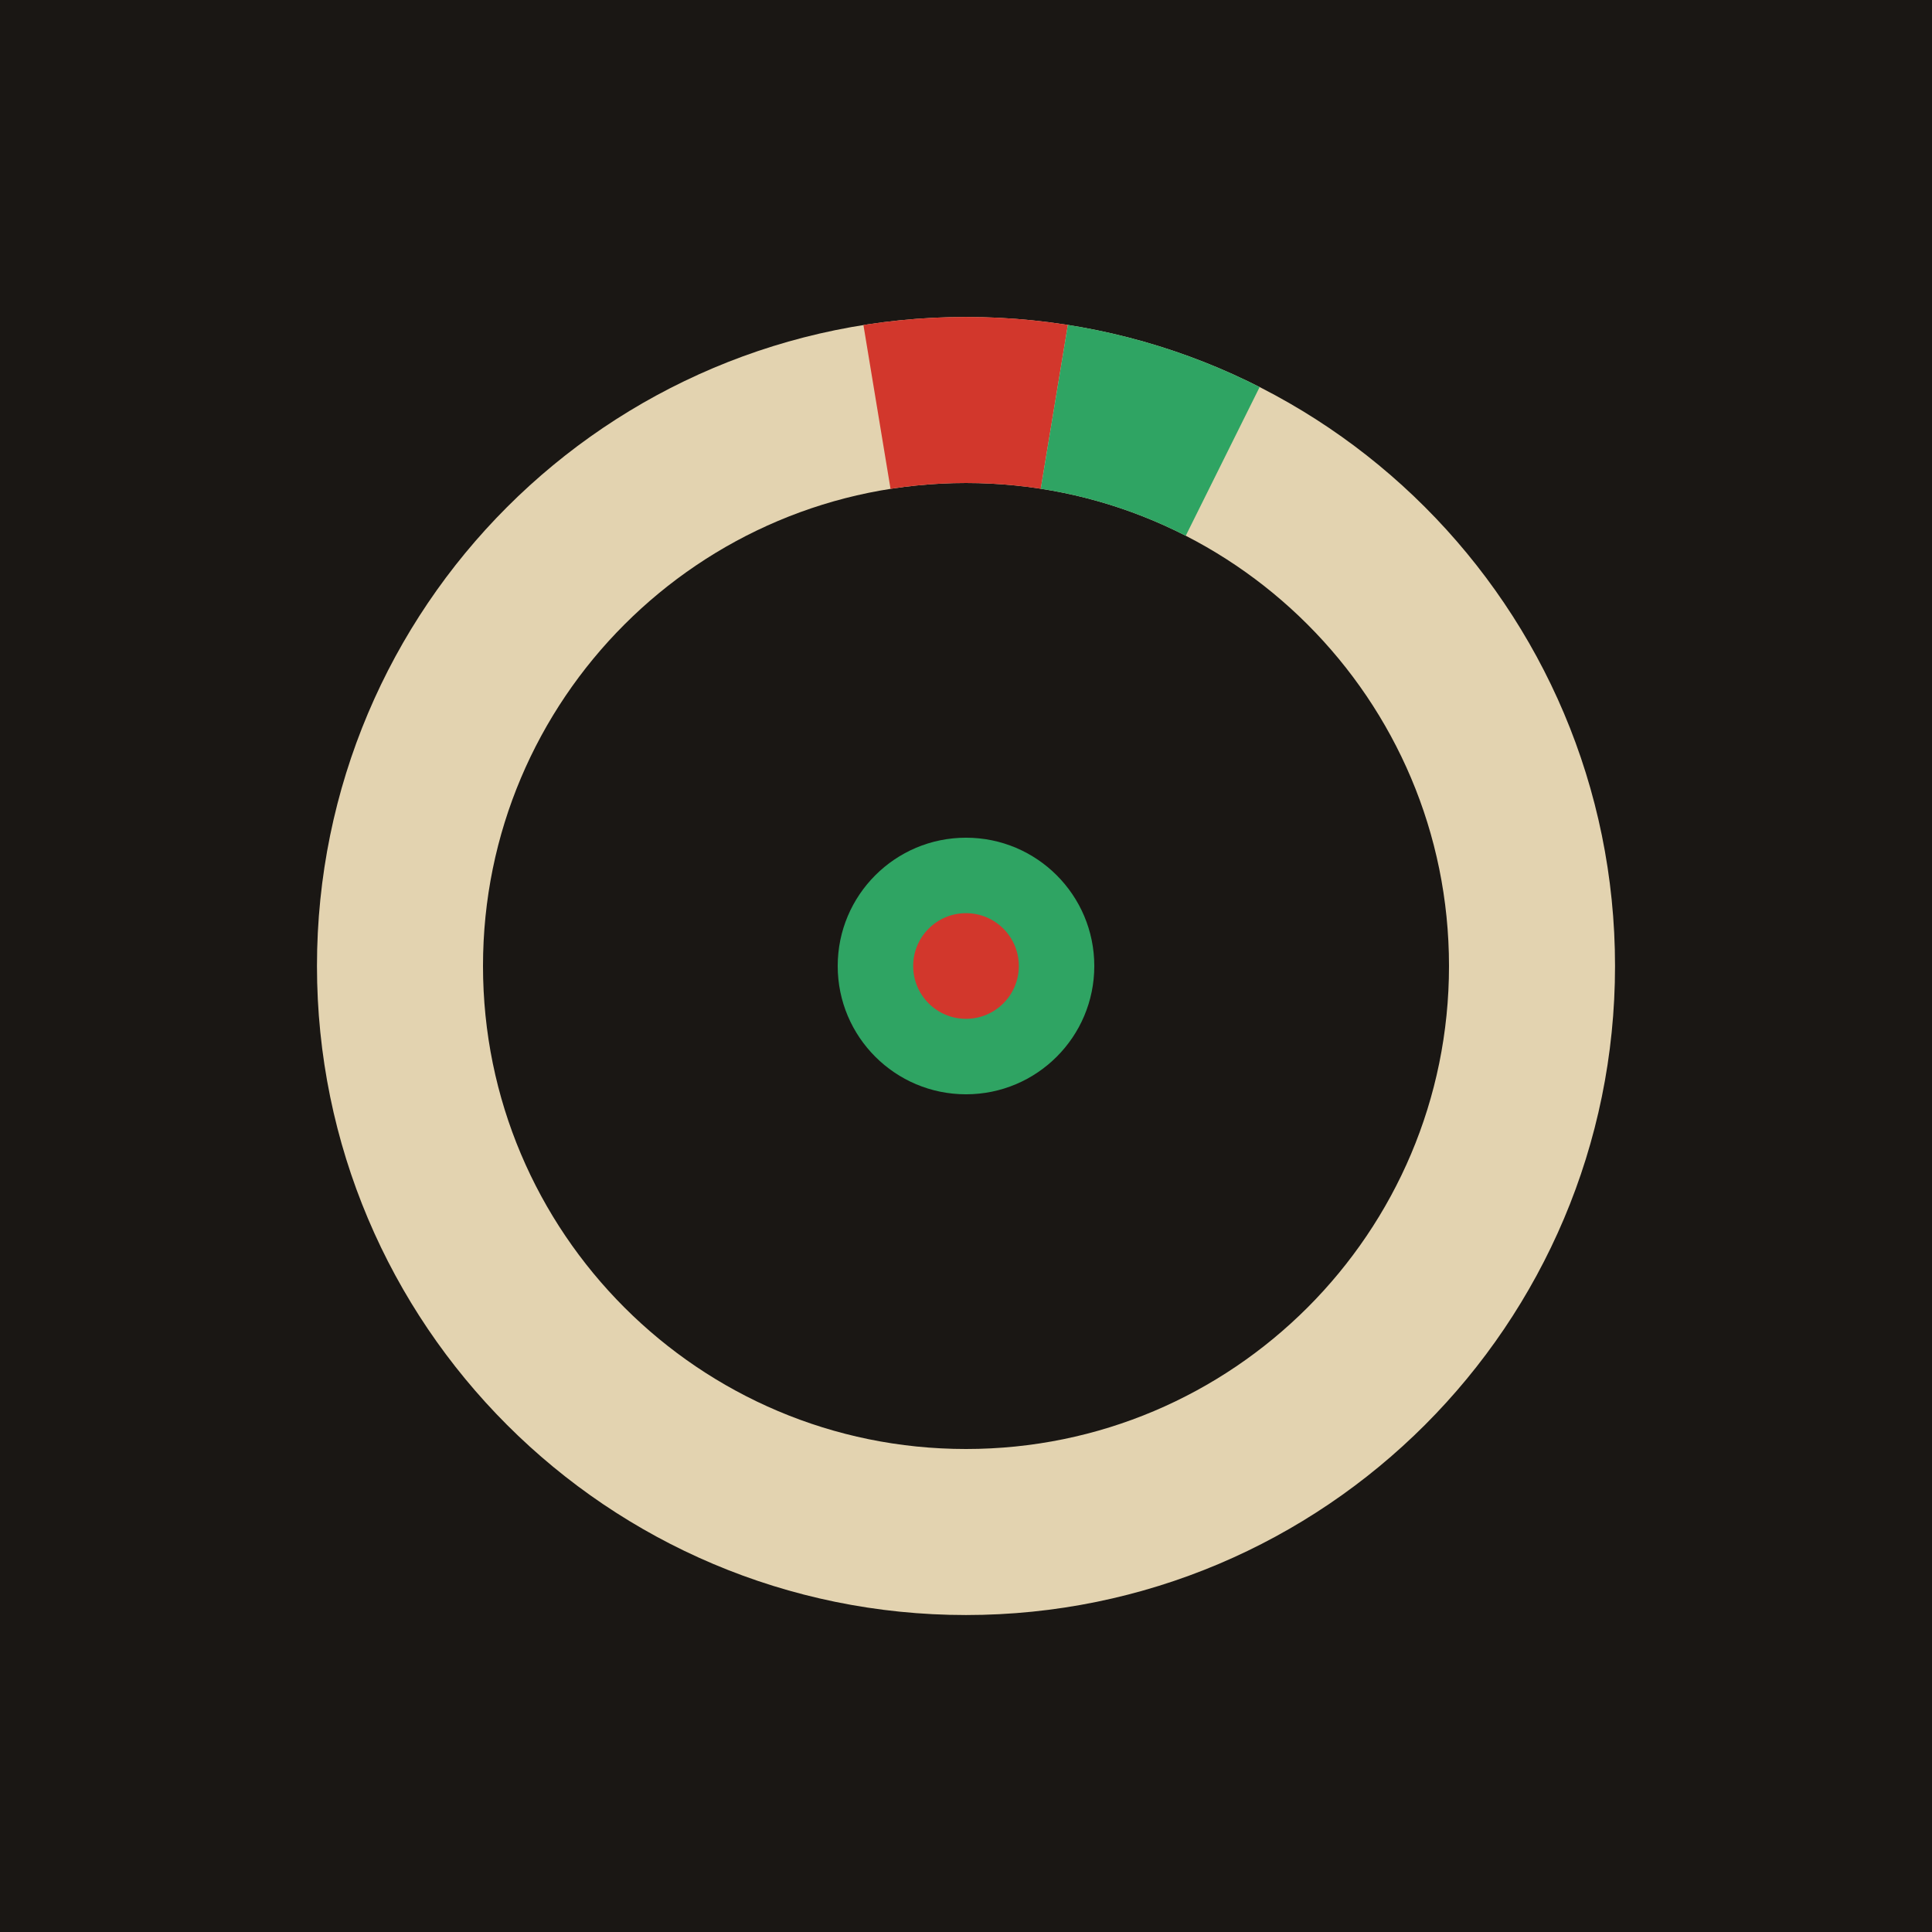
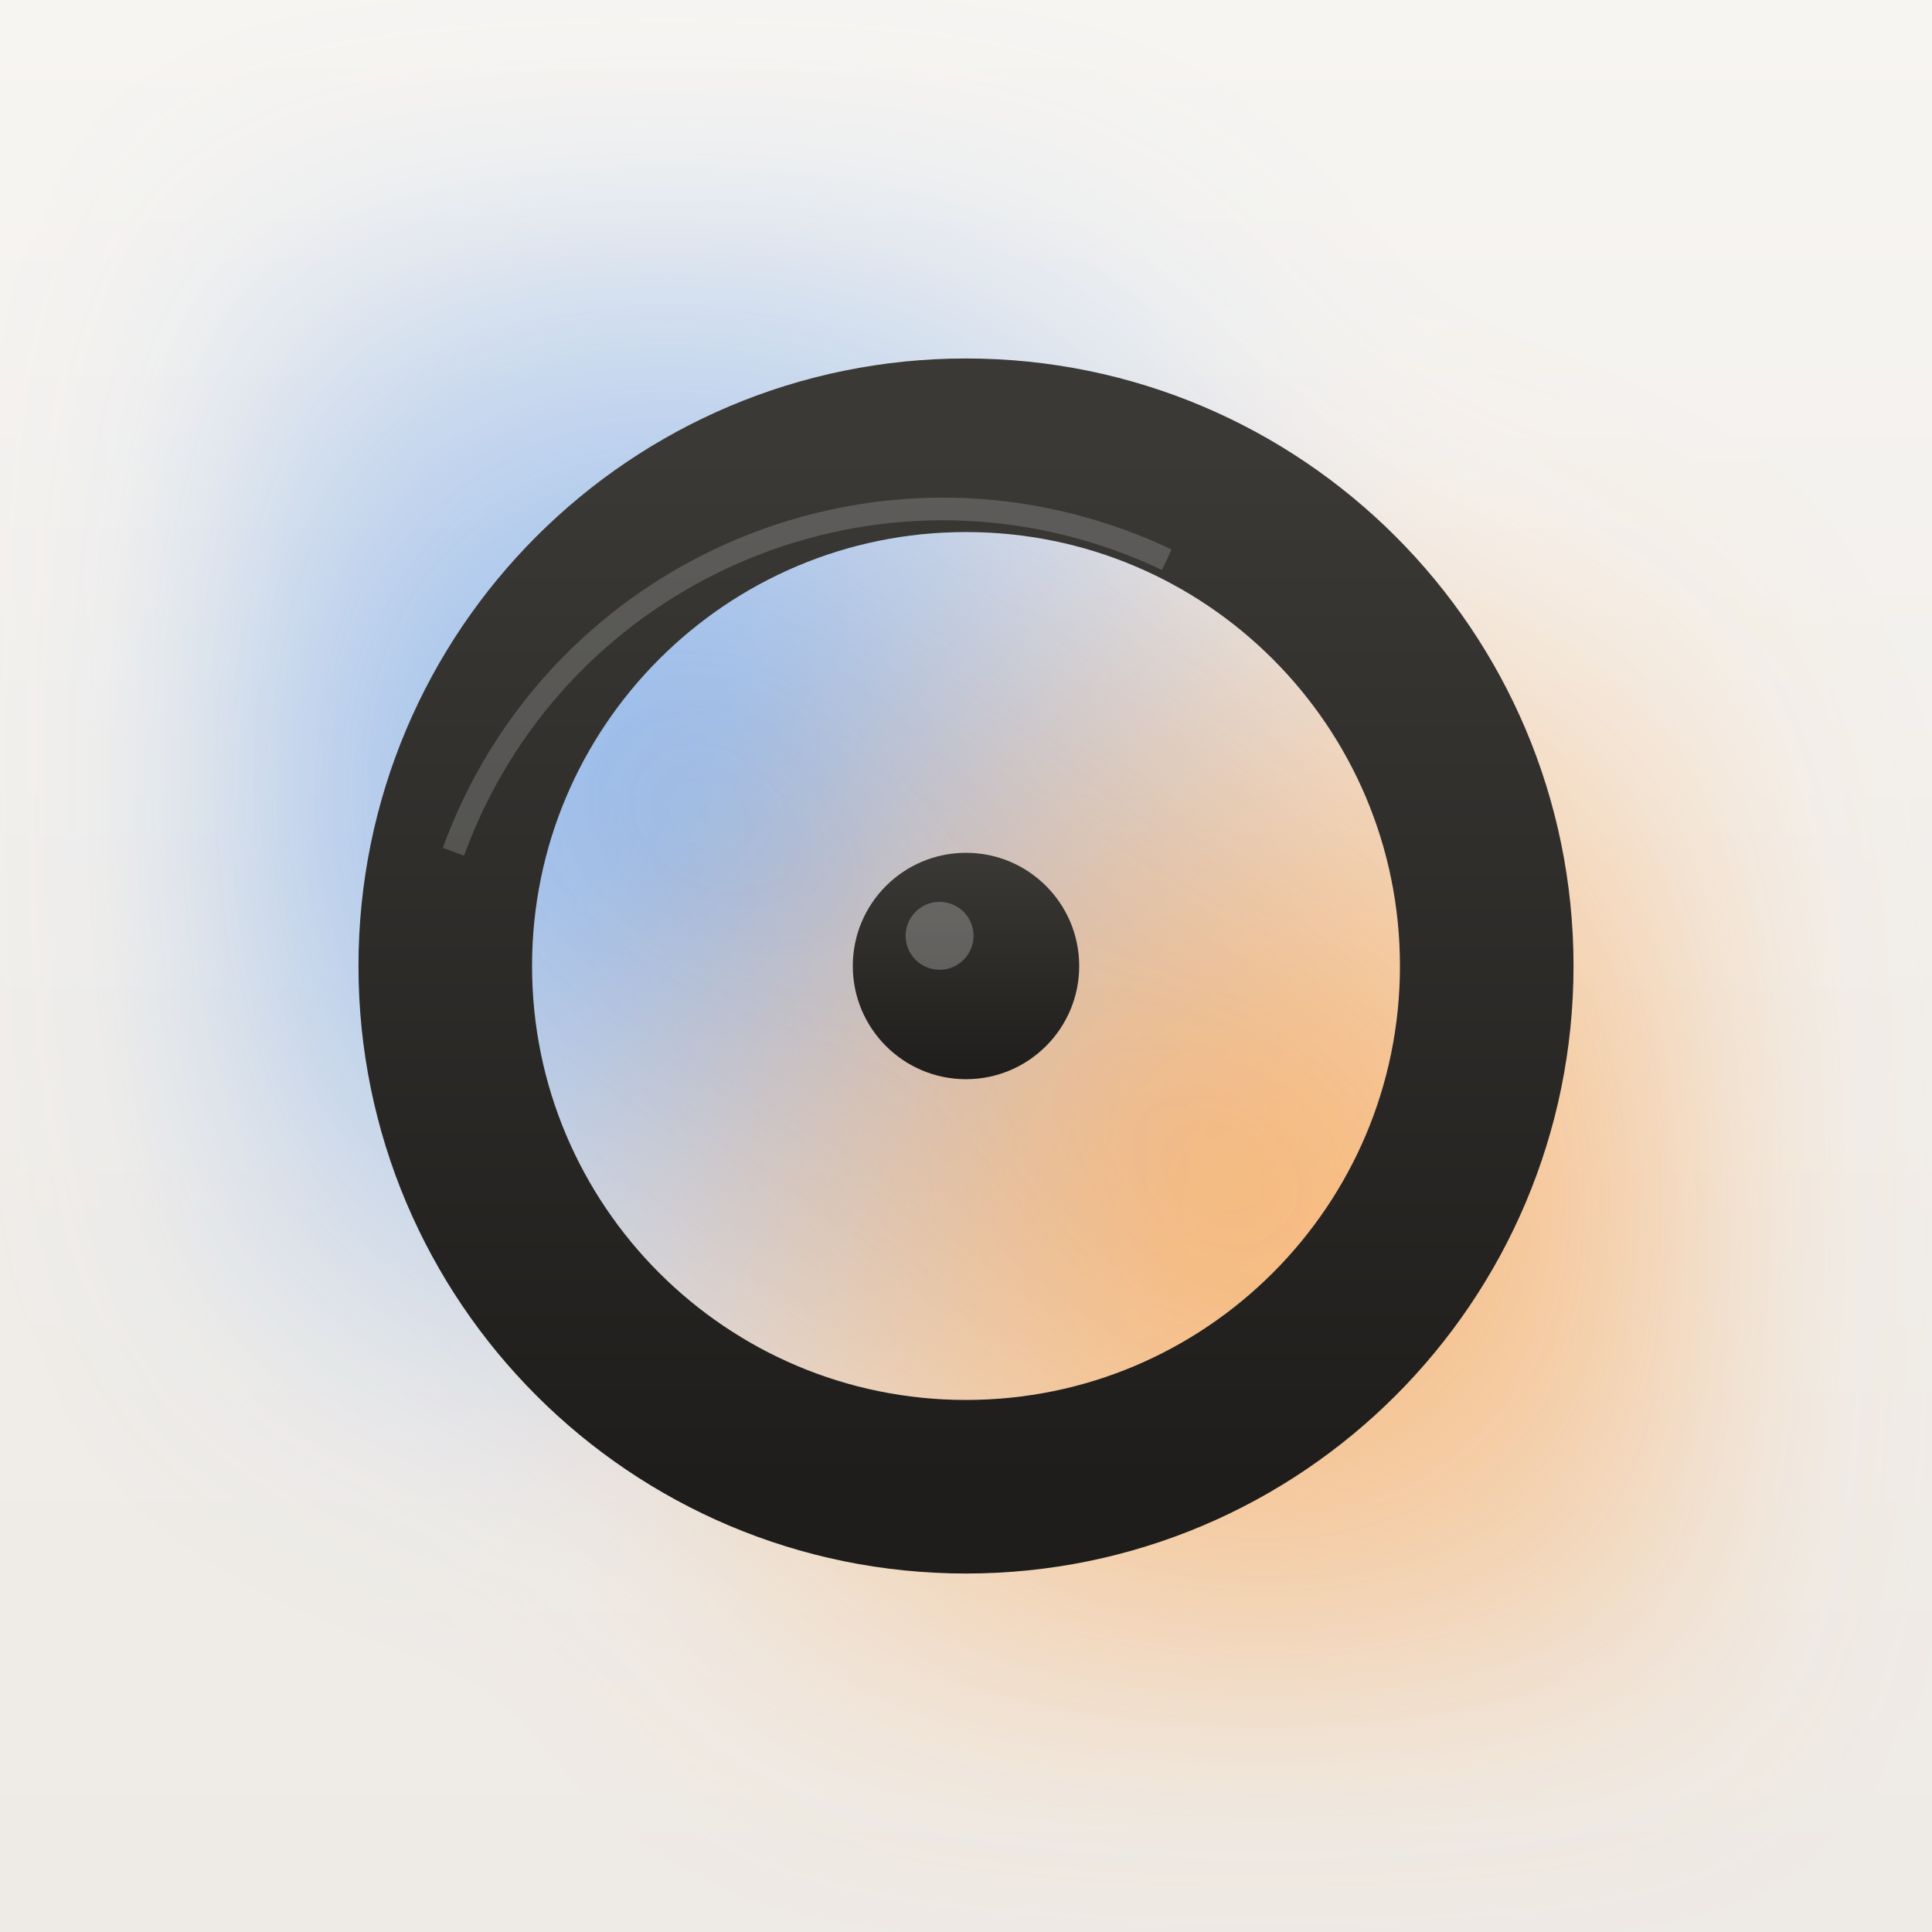
<svg xmlns="http://www.w3.org/2000/svg" viewBox="0 0 512 512">
-   <rect width="512" height="512" fill="#1a1714" />
-   <circle cx="256" cy="256" r="150" fill="none" stroke="#e3d3b0" stroke-width="44" />
-   <circle cx="256" cy="256" r="150" fill="none" stroke="#d2372c" stroke-width="44" stroke-dasharray="47.1 895.4" stroke-dashoffset="23.6" transform="rotate(-90 256 256)" />
-   <circle cx="256" cy="256" r="150" fill="none" stroke="#2fa463" stroke-width="44" stroke-dasharray="47.1 895.4" stroke-dashoffset="-23.5" transform="rotate(-90 256 256)" />
-   <circle cx="256" cy="256" r="34" fill="#2fa463" />
-   <circle cx="256" cy="256" r="14" fill="#d2372c" />
+   <defs>
+     <linearGradient id="bg" x1="0" y1="0" x2="0" y2="1">
+       <stop offset="0" stop-color="#F7F5F2" />
+       <stop offset=".55" stop-color="#F1EEEA" />
+       <stop offset="1" stop-color="#EEEAE5" />
+     </linearGradient>
+     <radialGradient id="blue" cx=".3" cy=".38" r=".5">
+       <stop offset="0" stop-color="#76A8EC" stop-opacity=".85" />
+       <stop offset="1" stop-color="#76A8EC" stop-opacity="0" />
+     </radialGradient>
+     <radialGradient id="apricot" cx=".7" cy=".66" r=".5">
+       <stop offset="0" stop-color="#FAA858" stop-opacity=".85" />
+       <stop offset="1" stop-color="#FAA858" stop-opacity="0" />
+     </radialGradient>
+     <filter id="soft" x="-30%" y="-30%" width="160%" height="160%">
+       <feGaussianBlur stdDeviation="28" />
+     </filter>
+     <linearGradient id="ink" x1="0" y1="0" x2="0" y2="1">
+       <stop offset="0" stop-color="#3A3936" />
+       <stop offset="1" stop-color="#1E1D1B" />
+     </linearGradient>
+   </defs>
+   <rect width="512" height="512" fill="url(#bg)" />
+   <g filter="url(#soft)">
+     <rect x="56" y="56" width="400" height="400" fill="url(#blue)" />
+     <rect x="56" y="56" width="400" height="400" fill="url(#apricot)" />
+   </g>
+   <circle cx="256" cy="256" r="138" fill="none" stroke="url(#ink)" stroke-width="46" />
+   <circle cx="256" cy="238" r="138" fill="none" stroke="#fff" stroke-opacity=".18" stroke-width="6" stroke-dasharray="230 640" transform="rotate(-160 256 256)" />
+   <circle cx="256" cy="256" r="30" fill="url(#ink)" />
+   <circle cx="249" cy="248" r="9" fill="#fff" fill-opacity=".25" />
</svg>
